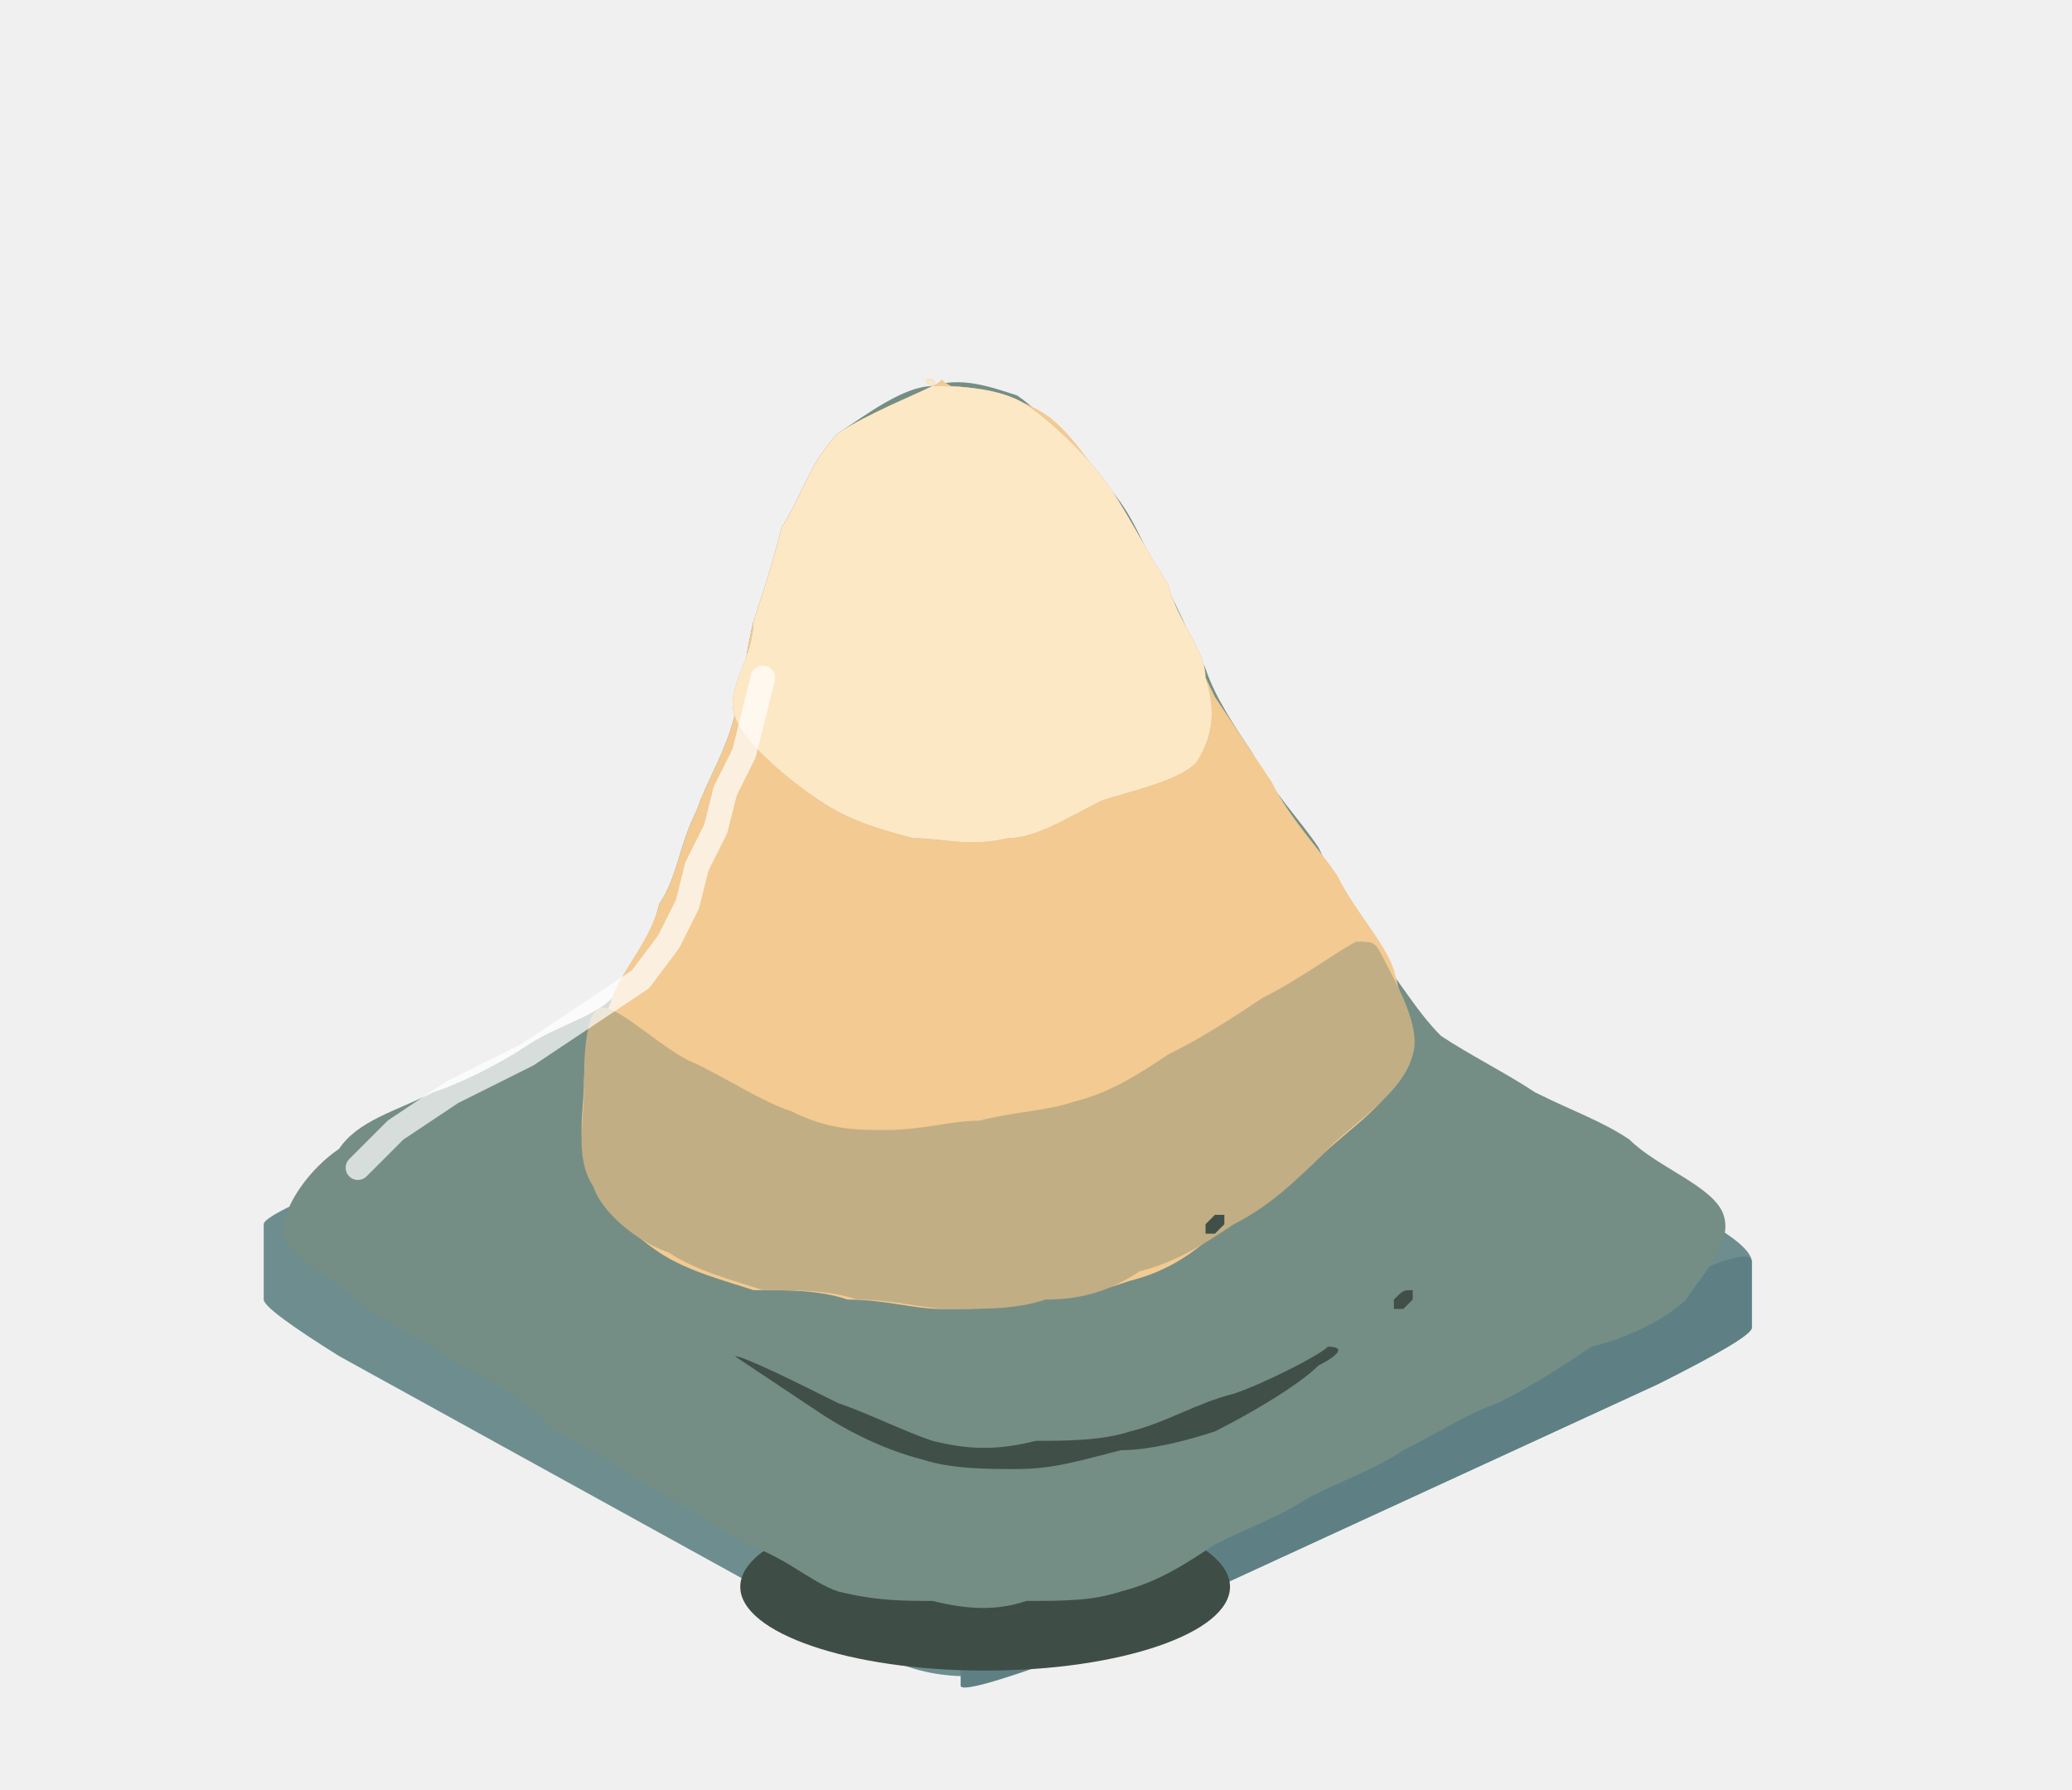
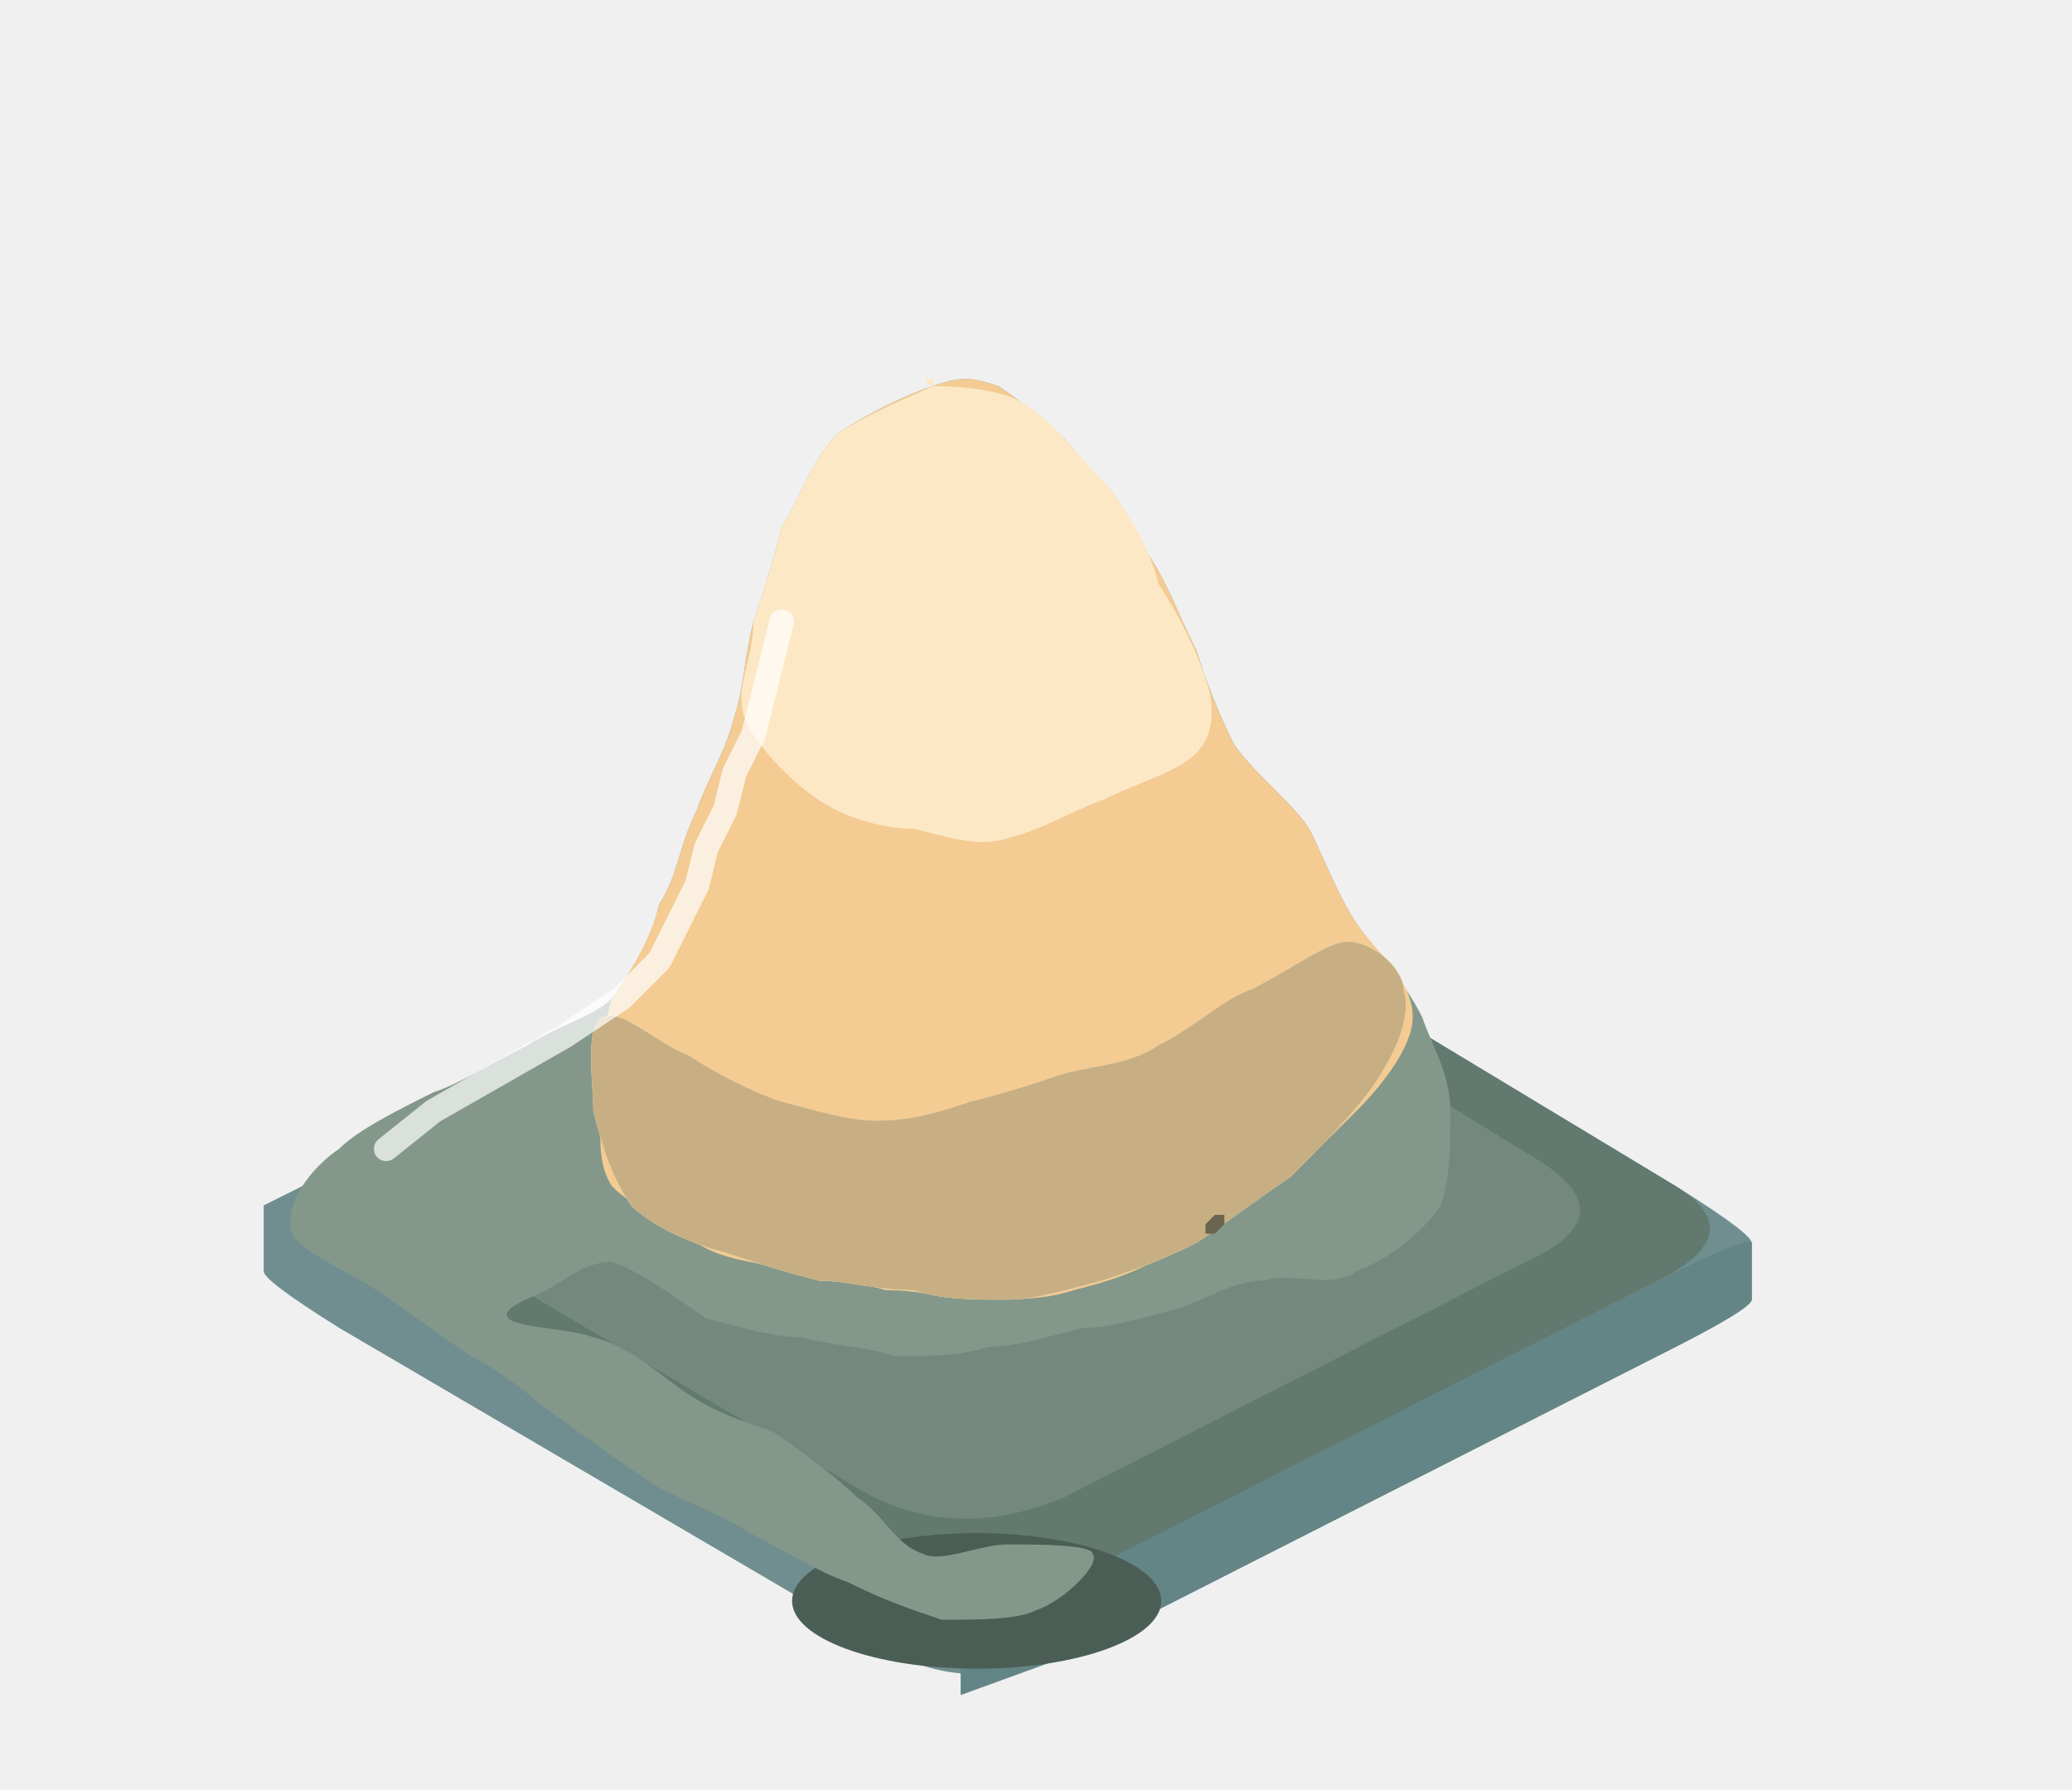
<svg xmlns="http://www.w3.org/2000/svg" viewBox="0 0 220 190" width="220" height="190">
  <defs>
    <clipPath id="cone-yellow-teal-top-clip">
-       <path d="M101 96Q112 91 120 96L178 128Q186 132 176 137L113 166Q102 171 94 166L36 134Q28 129 38 125Z" />
+       <path d="M101 91Q112 86 120 91L178 126Q186 131 176 136L113 168Q102 172 94 167L36 133Q28 128 38 123Z" />
    </clipPath>
  </defs>
  <g id="cone-yellow-teal">
    <g id="cone-yellow-teal-tile">
-       <path fill="#6e8d8f" d="M101 96Q112 91 120 96L178 128Q186 132 186 134L186 141Q186 142 176 147L113 176Q102 180 94 176L36 144Q28 139 28 138L28 130Q28 129 38 125Z" />
-       <path fill="#5e8085" d="M102 172Q102 171 113 166L176 137Q186 132 186 134L186 141Q186 142 176 147L113 176Q102 180 102 179Z" />
-       <path fill="#50645a" d="M101 96Q112 91 120 96L178 128Q186 132 176 137L113 166Q102 171 94 166L36 134Q28 129 38 125Z" />
-       <path fill="#65766d" d="M97 100Q109 95 119 100L163 125Q173 130 162 136L113 158Q101 163 91 157L47 133Q37 127 48 122Z" clip-path="url(#cone-yellow-teal-top-clip)" />
+       <path fill="#708e8f" d="M101 91Q112 86 120 91L178 126Q186 131 186 132L186 138Q186 139 176 144L113 176Q102 180 94 175L36 141Q28 136 28 135L28 128Q28 128 38 123Z" />
+       <path fill="#648586" d="M102 173Q102 172 113 168L176 136Q186 131 186 132L186 138Q186 139 176 144L113 176Q102 180 102 180Z" />
+       <path fill="#61796e" d="M101 91Q112 86 120 91L178 126Q186 131 176 136L113 168Q102 172 94 167L36 133Q28 128 38 123Z" />
+       <path fill="#73897f" d="M97 96Q109 90 119 96L163 123Q173 129 162 134L113 159Q101 164 91 158L47 132Q37 126 48 120Z" clip-path="url(#cone-yellow-teal-top-clip)" />
    </g>
    <g id="cone-yellow-teal-cone">
-       <ellipse id="cone-yellow-teal-contact" cx="104.6" cy="168.5" rx="26.0" ry="8.9" fill="#3e4e46" />
-       <path id="cone-yellow-teal-tone-0" fill="#758e85" d="M99 41c-3 0-7 3-10 5-3 3-4 7-6 10-1 4-2 7-3 10-1 4-1 7-2 10-1 4-3 7-4 10-2 4-2 7-4 10-1 4-3 7-5 10-2 2-6 3-9 5-3 2-7 4-10 5-4 2-8 3-10 6-3 2-6 6-6 9 1 3 6 5 9 8 3 2 7 4 10 6 4 2 7 4 10 7 4 2 7 4 10 6 4 2 7 4 10 6 4 1 7 4 10 5 4 1 7 1 10 1 4 1 7 1 10 0 4 0 7 0 10-1 4-1 7-3 10-5 4-2 7-3 10-5 4-2 7-3 10-5 4-2 7-4 10-5 4-2 7-4 10-6 4-1 8-3 10-5 2-3 5-6 4-9-1-3-7-5-10-8-3-2-6-3-10-5-3-2-7-4-10-6-3-3-5-7-8-10-2-3-3-6-5-10-2-3-5-6-7-10-2-3-4-6-5-9-2-4-3-7-5-10-2-4-3-7-6-10-3-3-6-7-9-9-3-1-6-2-9-1z" />
-       <path id="cone-yellow-teal-tone-1" fill="#f2ca92" d="M99 41c-2 1-7 3-10 5-3 3-4 7-6 10-1 4-2 7-3 10-1 4-1 7-2 10-1 4-3 7-4 10-2 4-2 7-4 10-1 4-4 7-5 10-1 3-3 6-3 9 0 3-1 7 1 10 1 3 4 6 7 8 3 2 7 3 10 4 4 0 7 0 10 1 4 0 7 1 10 1 4 0 7 0 10-1 4 0 7-1 10-2 4-1 7-3 10-6 4-2 7-4 10-7 3-3 8-6 9-10 1-3 0-6-1-10-1-3-4-6-6-10-2-3-5-6-7-10-2-3-4-6-6-9-2-4-3-7-5-10-1-4-3-7-5-10-2-3-5-8-8-10-3-2-8-3-10-3-2-1 0-1-2 0z" />
-       <path id="cone-yellow-teal-tone-2" fill="#c2ae84" d="M144 100c-2 1-6 4-10 6-3 2-6 4-10 6-3 2-6 4-10 5-3 1-6 1-10 2-3 0-6 1-10 1-3 0-6 0-10-2-3-1-6-3-10-5-3-1-8-6-10-6-2 0-2 6-2 9 0 3-1 7 1 10 1 3 5 6 8 7 3 2 7 3 10 4 4 0 7 0 10 1 4 0 7 1 10 1 4 0 7 0 10-1 4 0 7-1 10-3 4-1 7-3 10-5 4-2 7-5 10-8 3-3 8-6 9-10 1-3-2-8-3-10-1-2-1-2-3-2zM99 41c-2 1-7 3-10 5-3 3-4 7-6 10-1 4-2 7-3 10 0 4-3 7-2 10 1 3 6 7 9 9 3 2 6 3 10 4 3 0 6 1 10 0 3 0 6-2 10-4 3-1 8-2 10-4 2-3 2-6 1-9 0-3-3-6-4-10-2-3-4-7-6-10-2-3-6-7-9-9-3-2-8-2-10-2-2-1 1-1 0 0z" />
-       <path id="cone-yellow-teal-tone-3" fill="#fde8c6" d="M99 41c-2 1-7 3-10 5-3 3-4 7-6 10-1 4-2 7-3 10 0 4-3 7-2 10 1 3 6 7 9 9 3 2 6 3 10 4 3 0 6 1 10 0 3 0 6-2 10-4 3-1 8-2 10-4 2-3 2-6 1-9 0-3-3-6-4-10-2-3-4-7-6-10-2-3-6-7-9-9-3-2-8-2-10-2-2-1 1-1 0 0z" />
-       <path id="cone-yellow-teal-ink" fill="#405049" d="M141 143c-1 1-7 4-10 5-4 1-7 3-11 4-3 1-7 1-10 1-4 1-7 1-11 0-3-1-7-3-10-4-4-2-10-5-11-5 0 0 6 4 9 6 3 2 7 4 11 5 3 1 7 1 10 1 4 0 7-1 11-2 3 0 7-1 10-2 4-2 9-5 11-7 2-1 3-2 1-2zM150 137c-1 0-1 0-2 1 0 0 0 1 0 1 0 0 0 0 1 0 0 0 1-1 1-1 0 0 0-1 0-1 0 0 0 0 0 0zM129 129c0 0-1 1-1 1 0 0 0 0 0 1 1 0 1 0 1 0 0 0 1-1 1-1 0 0 0 0 0-1-1 0-1 0-1 0 0 0 0 0 0 0z" />
-       <path id="cone-yellow-teal-gloss" d="M81 72 80 76 79 80 77 84 76 88 74 92 73 96 71 100 68 104 62 108 56 112 48 116 42 120 38 124" fill="none" stroke="#fff" stroke-width="2.6" stroke-linecap="round" stroke-linejoin="round" opacity="0.7" />
+       <ellipse id="cone-yellow-teal-contact" cx="103.7" cy="170.0" rx="19.6" ry="7.2" fill="#4b5e55" />
+       <path id="cone-yellow-teal-tone-0" fill="#83988a" d="M99 41c-3 1-7 3-10 5-3 3-4 7-6 10-1 4-2 7-3 10-1 4-1 7-2 10-1 4-3 7-4 10-2 4-2 7-4 10-1 4-2 8-5 10-2 2-6 3-9 5-4 2-7 4-10 5-4 2-8 4-10 6-3 2-6 6-5 9 1 2 6 4 9 6 3 2 7 5 10 7 4 2 7 5 10 7 4 3 7 5 10 7 4 2 7 3 10 5 4 2 7 4 10 5 4 2 7 3 10 4 4 0 8 0 10-1 3-1 7-5 6-6 0-1-6-1-9-1-3 0-7 2-9 1-3-1-4-4-7-6-2-2-6-5-9-7-3-1-6-2-9-4-3-2-6-5-10-6-3-1-8-1-9-2-1-1 2-2 4-3 2-1 4-3 7-3 3 1 7 4 10 6 4 1 7 2 10 2 4 1 7 1 10 2 4 0 7 0 10-1 3 0 6-1 10-2 3 0 6-1 10-2 3-1 6-3 9-3 4-1 7 1 10-1 3-1 7-4 9-7 1-3 1-7 1-10 0-4-2-7-3-10-2-4-5-7-7-10-2-3-3-6-5-10-2-3-6-6-8-9-2-4-3-7-4-10-2-4-3-7-5-10-2-4-4-7-7-10-2-3-6-6-9-8-3-1-4-1-7 0z" />
+       <path id="cone-yellow-teal-tone-1" fill="#f3cb93" d="M99 41c-3 1-7 3-10 5-3 3-4 7-6 10-1 4-2 7-3 10-1 4-1 7-2 10-1 4-3 7-4 10-2 4-2 7-4 10-1 4-3 7-5 10-1 3-1 6-1 10 0 3-1 7 1 10 2 2 6 4 9 6 3 2 7 2 10 3 4 1 7 1 10 2 4 0 7 1 10 1 4 0 7 0 10-1 4-1 7-2 10-4 4-2 7-4 10-6 4-3 7-6 10-9 3-3 6-7 6-10 0-4-4-7-6-10-2-3-3-6-5-10-2-3-6-6-8-9-2-4-3-7-4-10-2-4-3-7-5-10-2-4-4-7-7-10-2-3-6-6-9-8-3-1-4-1-7 0z" />
+       <path id="cone-yellow-teal-tone-2" fill="#fde8c6" d="M143 100c-2 0-6 3-10 5-3 1-6 4-10 6-3 2-6 2-10 3-3 1-6 2-10 3-3 1-6 2-10 2-3 0-6-1-10-2-3-1-7-3-10-5-3-1-7-5-9-4-2 1-1 7-1 10 1 4 2 7 4 10 2 2 6 4 10 5 3 1 6 2 10 3 3 0 6 1 10 1 3 1 6 1 10 1 3 0 6-1 10-2 3-1 6-2 10-4 3-2 7-5 10-7 3-3 7-7 9-10 2-3 4-7 3-10 0-2-3-5-6-5zM99 41c-2 1-7 3-10 5-3 3-4 7-6 10-1 4-2 7-3 10 0 4-2 7-1 10 1 3 5 7 8 9 3 2 7 3 10 3 4 1 7 2 10 1 4-1 7-3 10-4 4-2 8-3 10-5 2-2 2-5 1-8-1-3-3-7-5-10-1-4-3-7-5-10-3-3-6-7-9-9-3-2-9-2-10-2-2-1 1-1 0 0z" />
+       <path id="cone-yellow-teal-tone-3" fill="#c7af83" d="M143 100c-2 0-6 3-10 5-3 1-6 4-10 6-3 2-6 2-10 3-3 1-6 2-10 3-3 1-6 2-10 2-3 0-6-1-10-2-3-1-7-3-10-5-3-1-7-5-9-4-2 1-1 7-1 10 1 4 2 7 4 10 2 2 6 4 10 5 3 1 6 2 10 3 3 0 6 1 10 1 3 1 6 1 10 1 3 0 6-1 10-2 3-1 6-2 10-4 3-2 7-5 10-7 3-3 7-7 9-10 2-3 4-7 3-10 0-2-3-5-6-5z" />
+       <path id="cone-yellow-teal-ink" fill="#6a654e" d="M129 129c0 0-1 1-1 1 0 0 0 0 0 1 1 0 1 0 1 0 0 0 1-1 1-1 0 0 0 0 0-1-1 0-1 0-1 0 0 0 0 0 0 0z" />
+       <path id="cone-yellow-teal-gloss" d="M83 66 82 70 81 74 80 78 78 82 77 86 75 90 74 94 72 98 70 102 66 106 60 110 53 114 46 118 41 122" fill="none" stroke="#fff" stroke-width="2.6" stroke-linecap="round" stroke-linejoin="round" opacity="0.7" />
    </g>
  </g>
</svg>
